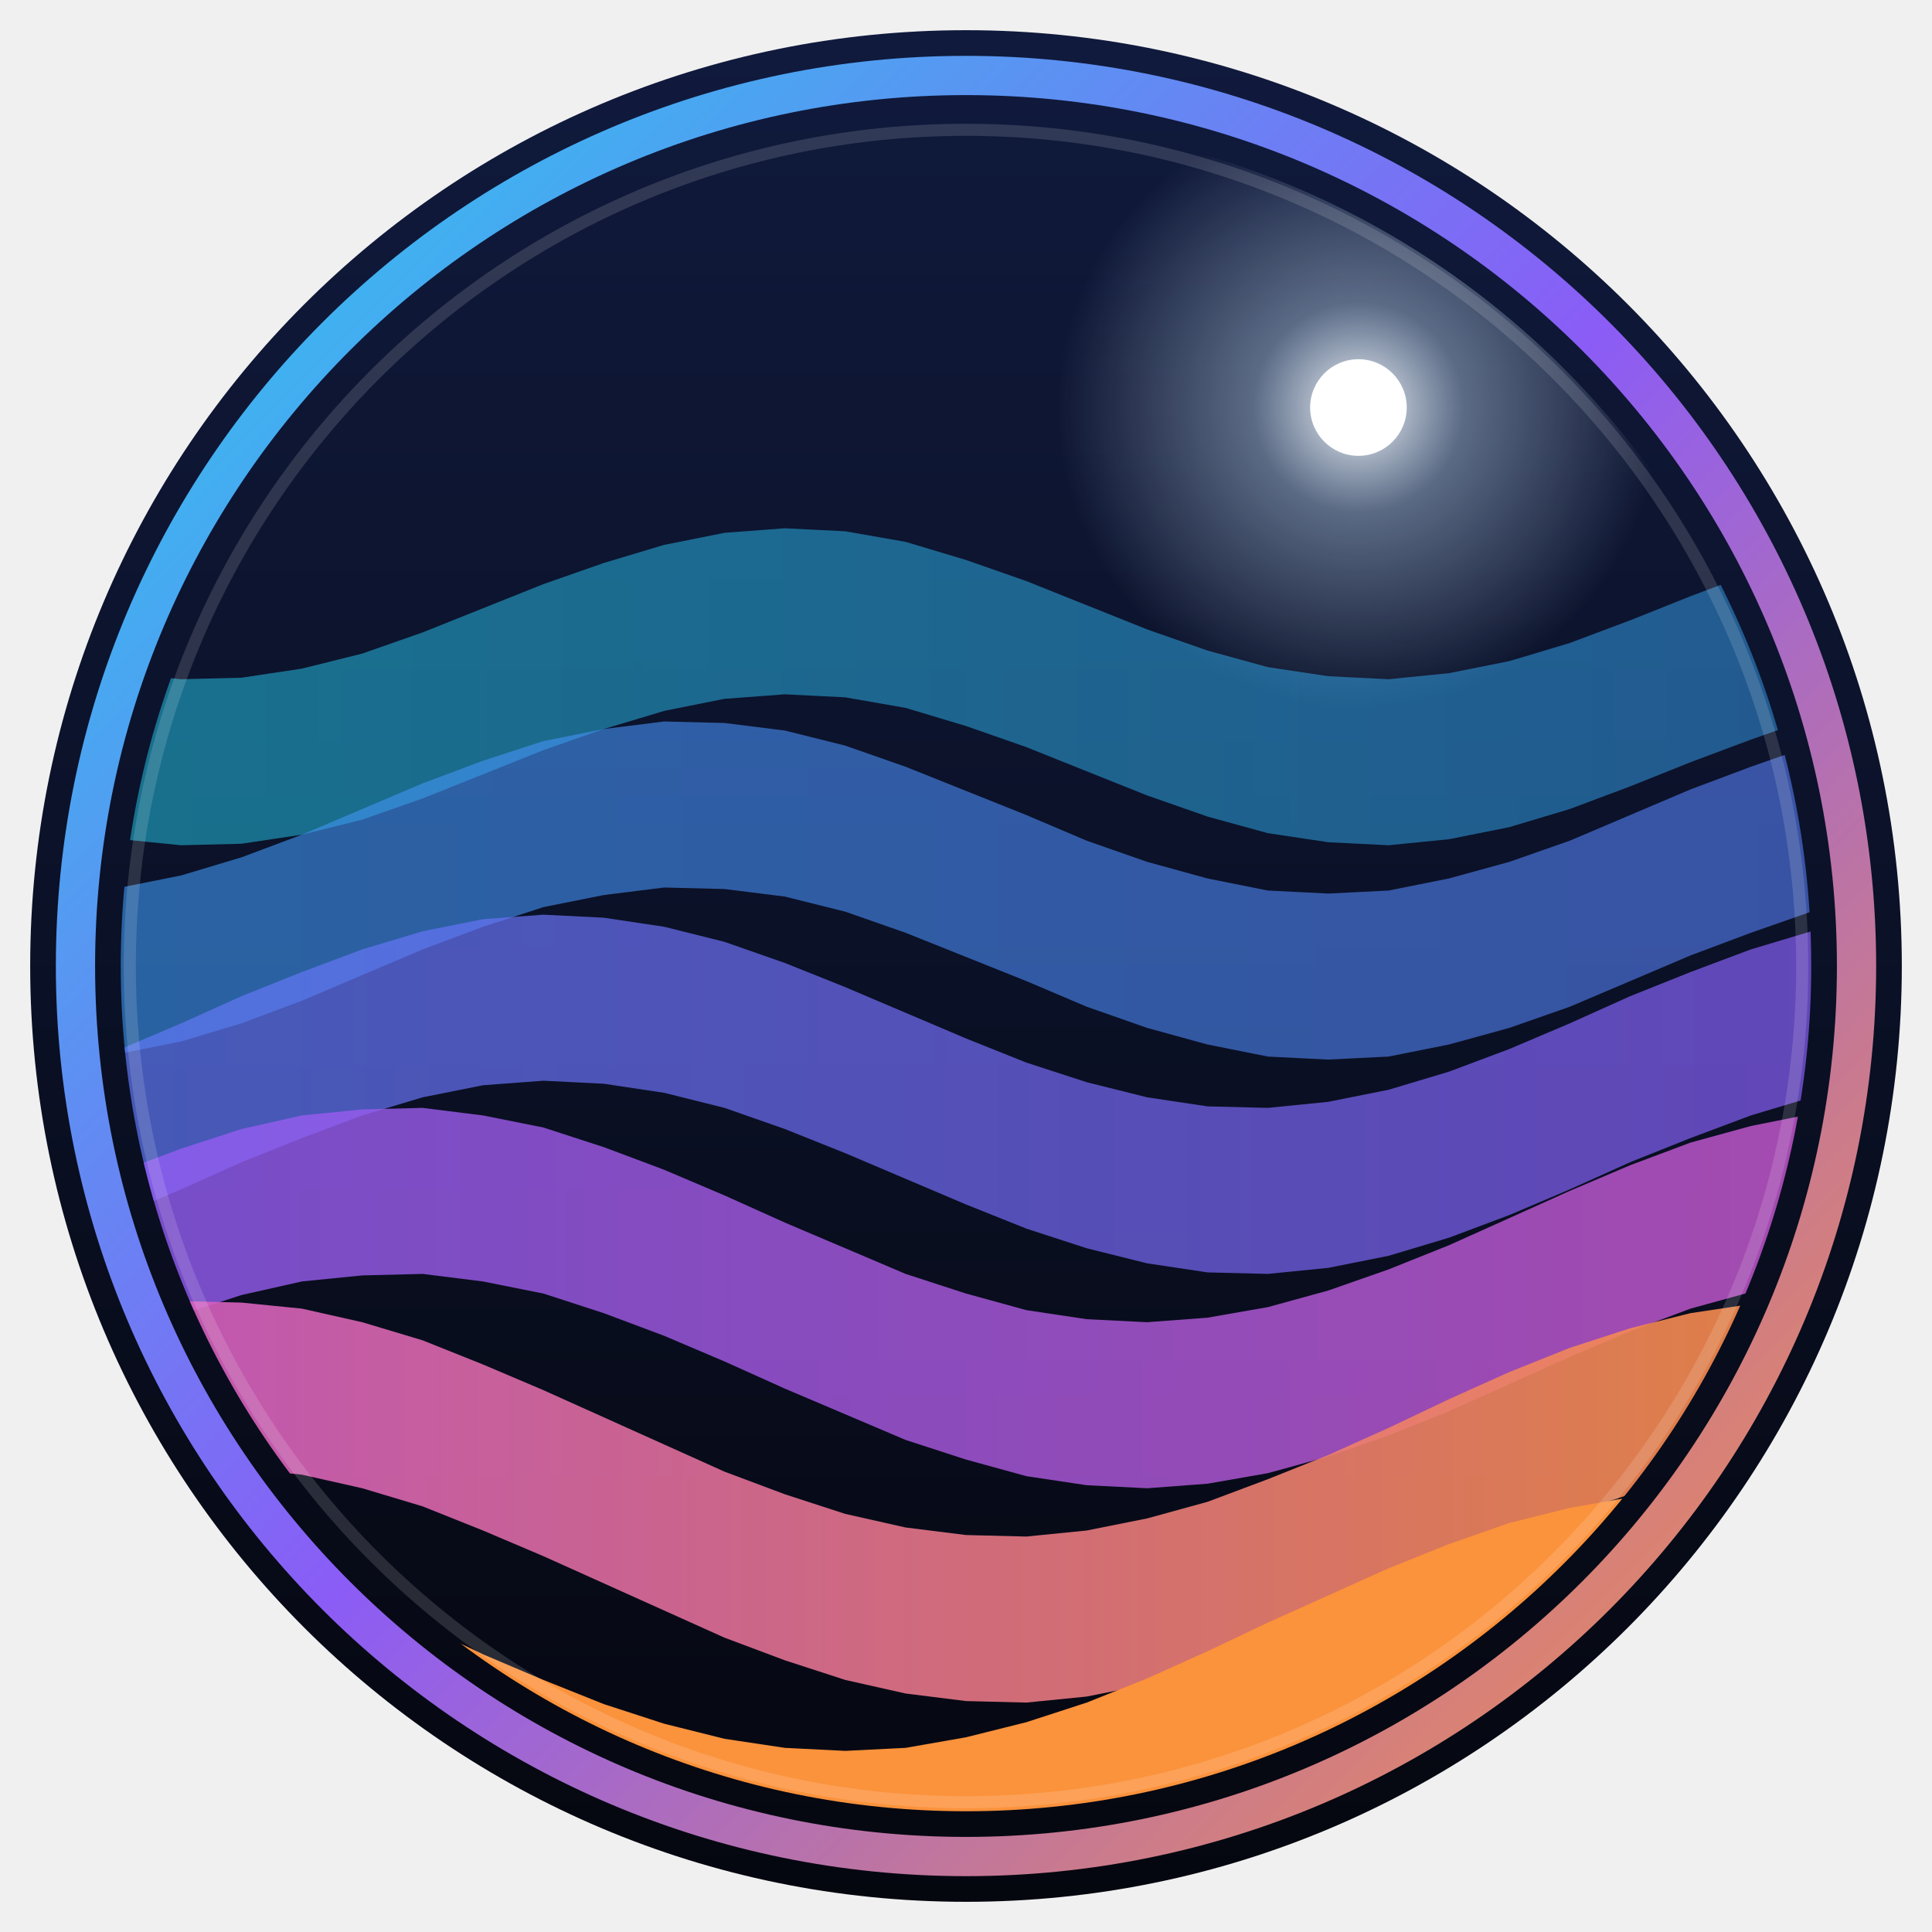
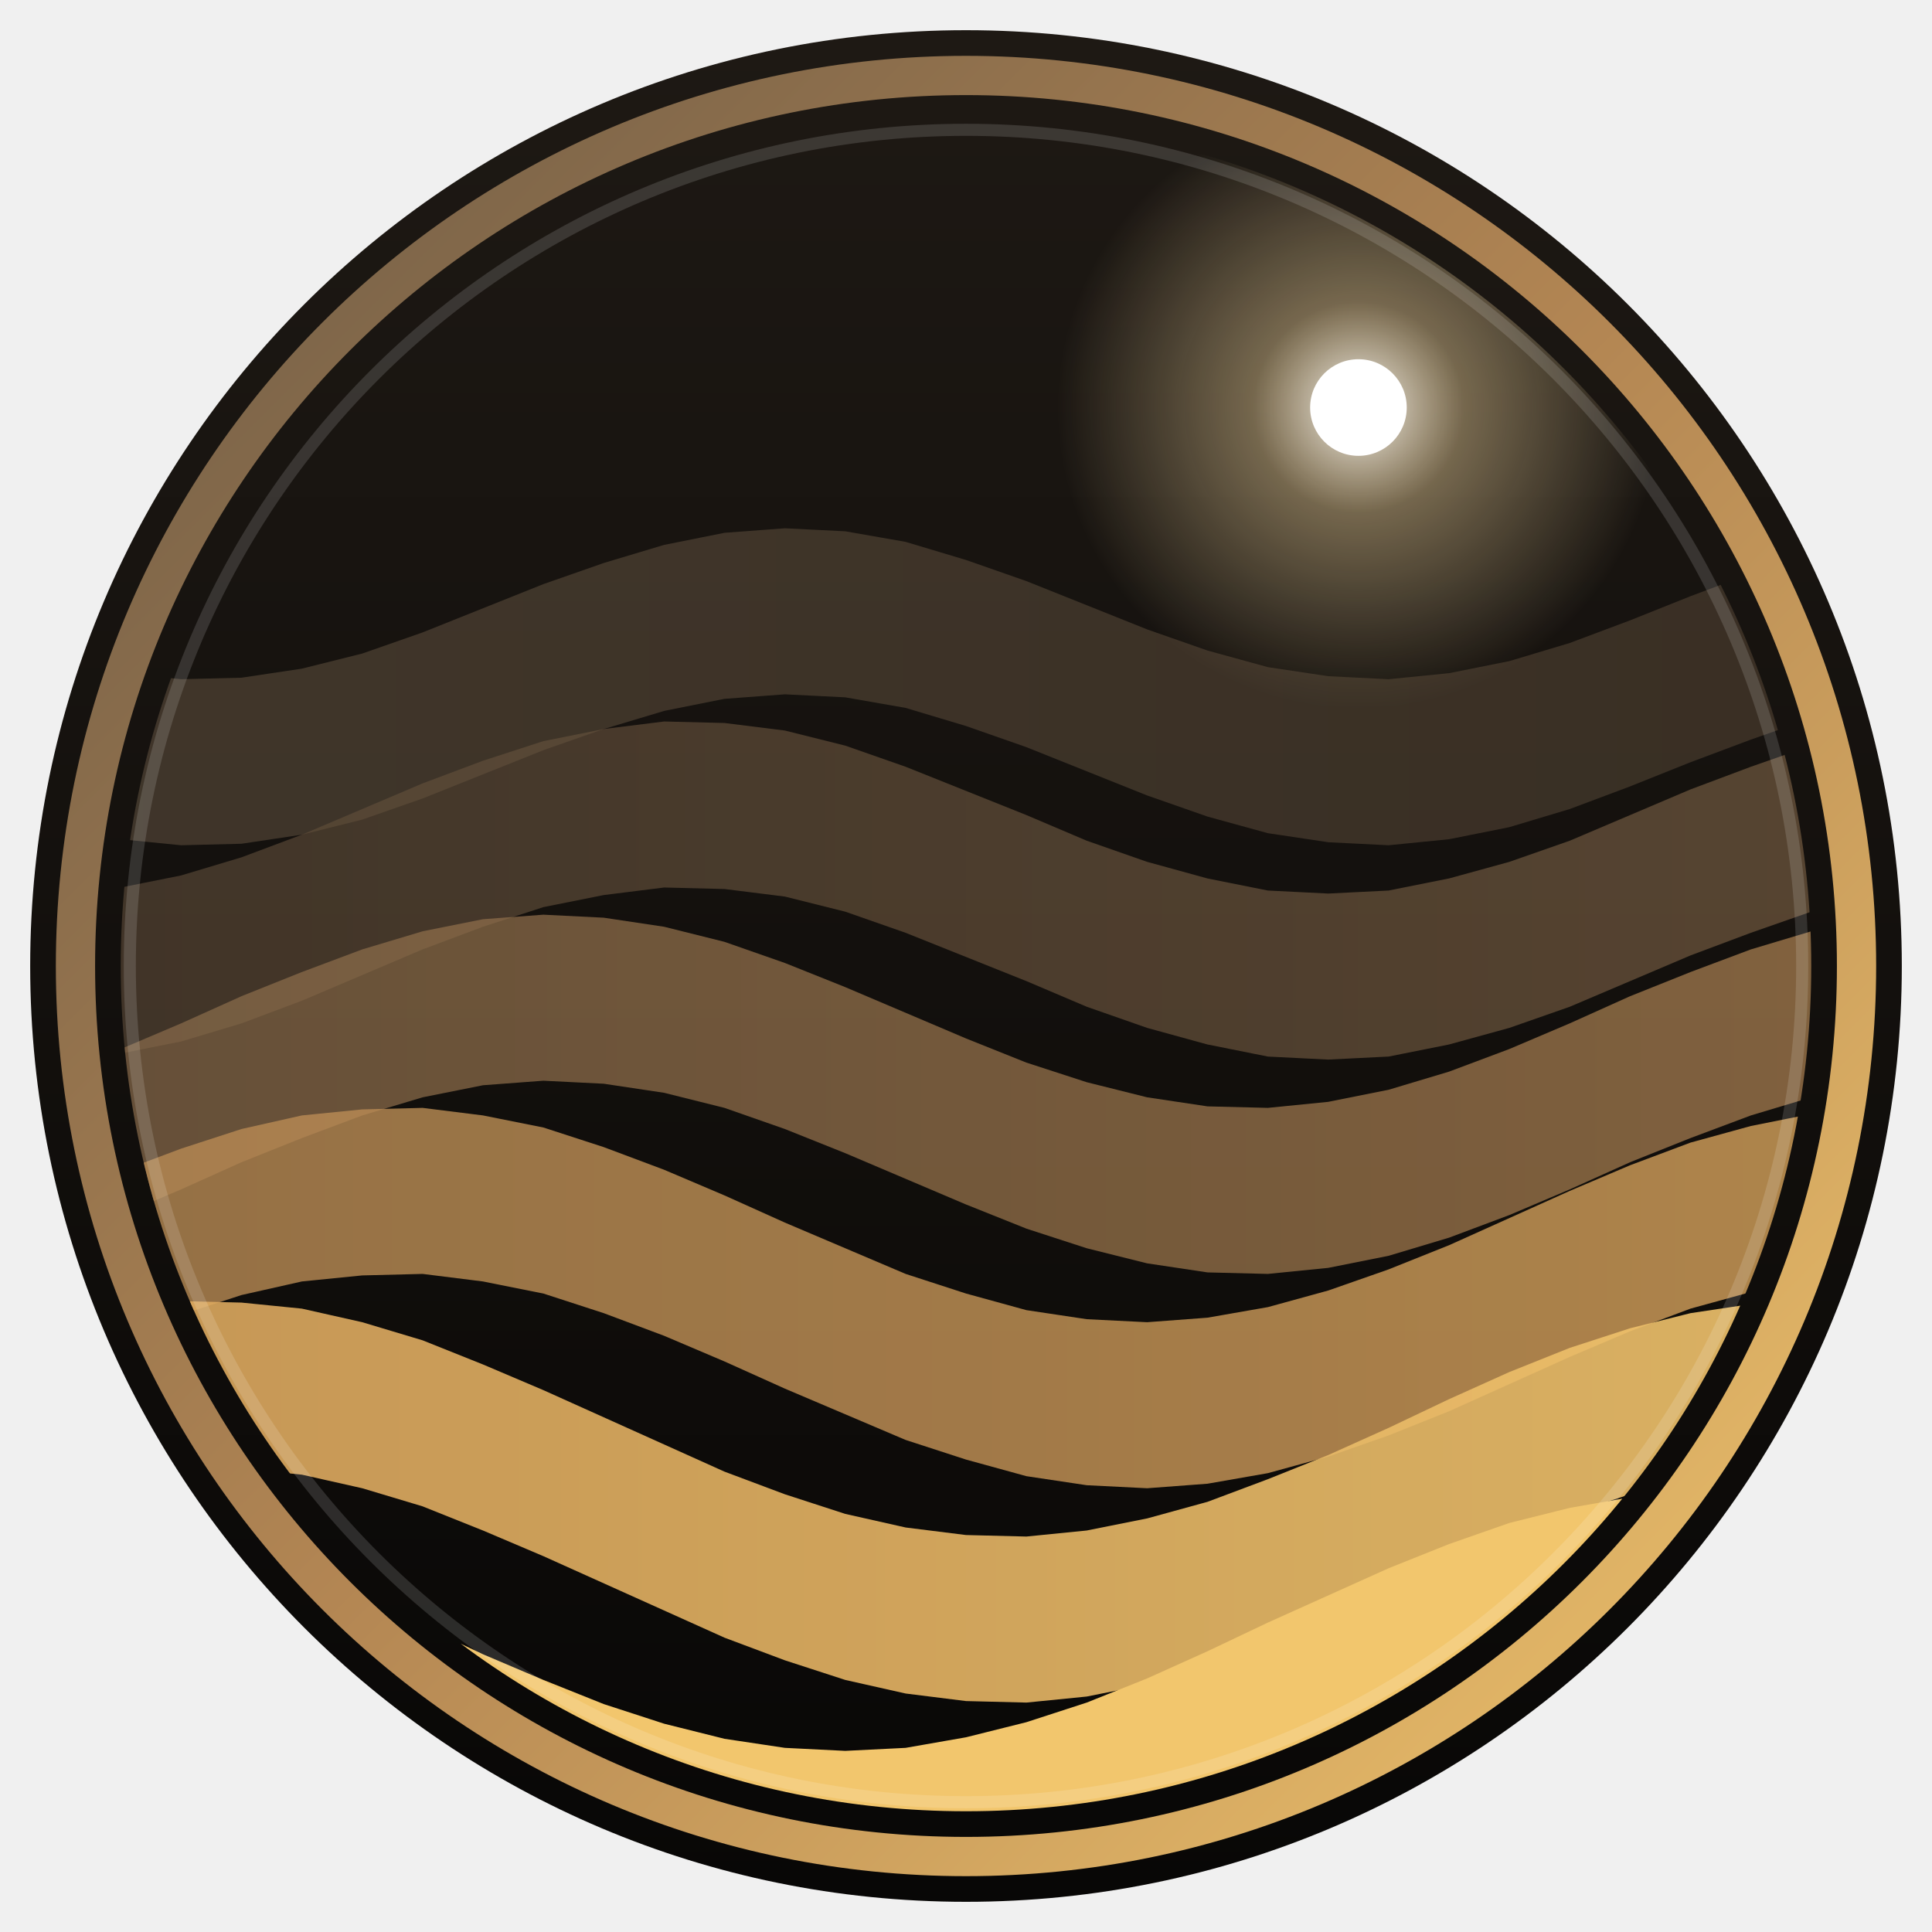
<svg xmlns="http://www.w3.org/2000/svg" viewBox="0 0 128 128">
  <defs>
    <linearGradient id="_R_0_bg" x1="0" y1="0" x2="0" y2="1">
-       <stop offset="0" stop-color="#101a3d" />
-       <stop offset="1" stop-color="#05070f" />
+       <stop offset="0" stop-color="#1e1914" />
+       <stop offset="1" stop-color="#080706" />
    </linearGradient>
    <linearGradient id="_R_0_ring" x1="0" y1="0" x2="1" y2="1">
-       <stop offset="0" stop-color="#22d3ee" />
-       <stop offset="0.5" stop-color="#8b5cf6" />
-       <stop offset="1" stop-color="#fb923c" />
+       <stop offset="0" stop-color="#6b5a46" />
+       <stop offset="0.5" stop-color="#b38653" />
+       <stop offset="1" stop-color="#f2c66d" />
    </linearGradient>
    <linearGradient id="_R_0_w0" x1="0" y1="0" x2="1" y2="0">
-       <stop offset="0" stop-color="#22d3ee" />
-       <stop offset="1" stop-color="#3b9cf5" />
+       <stop offset="0" stop-color="#6b5a46" />
+       <stop offset="1" stop-color="#5b4a38" />
    </linearGradient>
    <linearGradient id="_R_0_w1" x1="0" y1="0" x2="1" y2="0">
-       <stop offset="0" stop-color="#3b9cf5" />
-       <stop offset="1" stop-color="#5b7cf7" />
+       <stop offset="0" stop-color="#5b4a38" />
+       <stop offset="1" stop-color="#86694a" />
    </linearGradient>
    <linearGradient id="_R_0_w2" x1="0" y1="0" x2="1" y2="0">
-       <stop offset="0" stop-color="#5b7cf7" />
-       <stop offset="1" stop-color="#8b5cf6" />
+       <stop offset="0" stop-color="#86694a" />
+       <stop offset="1" stop-color="#b38653" />
    </linearGradient>
    <linearGradient id="_R_0_w3" x1="0" y1="0" x2="1" y2="0">
-       <stop offset="0" stop-color="#8b5cf6" />
-       <stop offset="1" stop-color="#d05ad0" />
+       <stop offset="0" stop-color="#b38653" />
+       <stop offset="1" stop-color="#d9a45c" />
    </linearGradient>
    <linearGradient id="_R_0_w4" x1="0" y1="0" x2="1" y2="0">
-       <stop offset="0" stop-color="#d05ad0" />
-       <stop offset="1" stop-color="#fb923c" />
+       <stop offset="0" stop-color="#d9a45c" />
+       <stop offset="1" stop-color="#f2c66d" />
    </linearGradient>
    <linearGradient id="_R_0_w5" x1="0" y1="0" x2="1" y2="0">
-       <stop offset="0" stop-color="#fb923c" />
-       <stop offset="1" stop-color="#fb923c" />
+       <stop offset="0" stop-color="#f2c66d" />
+       <stop offset="1" stop-color="#f2c66d" />
    </linearGradient>
    <radialGradient id="_R_0_pin">
      <stop offset="0" stop-color="#ffffff" stop-opacity="0.95" />
-       <stop offset="0.35" stop-color="#cfe9ff" stop-opacity="0.4" />
-       <stop offset="1" stop-color="#cfe9ff" stop-opacity="0" />
+       <stop offset="0.35" stop-color="#ffe2a8" stop-opacity="0.4" />
+       <stop offset="1" stop-color="#ffe2a8" stop-opacity="0" />
    </radialGradient>
    <clipPath id="_R_0_c">
      <circle cx="64" cy="64" r="56" />
    </clipPath>
  </defs>
  <circle cx="64" cy="64" r="62" fill="url(#_R_0_bg)" />
  <g clip-path="url(#_R_0_c)">
    <circle cx="90" cy="27" r="20" fill="url(#_R_0_pin)" />
    <circle cx="90" cy="27" r="3.2" fill="#ffffff" />
    <path d="M-4.0 40.9L0.0 42.4L4.0 43.7L8.0 44.6L12.0 45.0L16.0 44.9L20.0 44.3L24.0 43.3L28.0 41.9L32.0 40.3L36.0 38.7L40.0 37.3L44.0 36.1L48.0 35.3L52.0 35.0L56.0 35.2L60.0 35.9L64.0 37.1L68.0 38.5L72.0 40.1L76.0 41.7L80.0 43.1L84.0 44.2L88.0 44.8L92.0 45.0L96.0 44.6L100.0 43.8L104.0 42.6L108.0 41.1L112.0 39.5L116.0 38.0L120.0 36.6L124.0 35.6L128.0 35.1L132.0 35.0L132.0 46.0L128.0 46.1L124.0 46.6L120.0 47.6L116.0 49.0L112.0 50.5L108.0 52.1L104.0 53.6L100.0 54.8L96.0 55.6L92.0 56.0L88.0 55.8L84.0 55.2L80.0 54.1L76.0 52.7L72.0 51.1L68.0 49.5L64.0 48.1L60.0 46.9L56.0 46.2L52.0 46.0L48.0 46.3L44.0 47.1L40.0 48.3L36.0 49.7L32.0 51.3L28.0 52.9L24.0 54.3L20.0 55.3L16.0 55.9L12.0 56.0L8.0 55.6L4.0 54.7L0.0 53.4L-4.0 51.9Z" fill="url(#_R_0_w0)" opacity="0.5" />
    <path d="M-4.0 58.5L0.0 59.1L4.0 59.2L8.0 58.8L12.0 58.0L16.0 56.8L20.0 55.3L24.0 53.6L28.0 51.9L32.0 50.4L36.0 49.1L40.0 48.3L44.0 47.8L48.0 47.9L52.0 48.4L56.0 49.4L60.0 50.8L64.0 52.4L68.0 54.0L72.0 55.7L76.0 57.1L80.0 58.2L84.0 59.0L88.0 59.2L92.0 59.0L96.0 58.2L100.0 57.1L104.0 55.7L108.0 54.0L112.0 52.3L116.0 50.8L120.0 49.4L124.0 48.4L128.0 47.9L132.0 47.8L132.0 58.8L128.0 58.9L124.0 59.4L120.0 60.4L116.0 61.8L112.0 63.3L108.0 65.0L104.0 66.7L100.0 68.1L96.0 69.2L92.0 70.0L88.0 70.2L84.0 70.0L80.0 69.2L76.0 68.1L72.0 66.7L68.0 65.0L64.0 63.4L60.0 61.8L56.0 60.4L52.0 59.4L48.0 58.9L44.0 58.8L40.0 59.3L36.0 60.1L32.0 61.4L28.0 62.9L24.0 64.6L20.0 66.3L16.0 67.8L12.0 69.0L8.0 69.8L4.0 70.2L0.0 70.1L-4.0 69.5Z" fill="url(#_R_0_w1)" opacity="0.6" />
    <path d="M-4.0 73.0L0.0 72.2L4.0 71.0L8.0 69.5L12.0 67.8L16.0 66.0L20.0 64.4L24.0 62.9L28.0 61.7L32.0 60.9L36.0 60.6L40.0 60.8L44.0 61.4L48.0 62.4L52.0 63.8L56.0 65.4L60.0 67.1L64.0 68.8L68.0 70.4L72.0 71.7L76.0 72.7L80.0 73.3L84.0 73.4L88.0 73.0L92.0 72.2L96.0 71.0L100.0 69.5L104.0 67.8L108.0 66.0L112.0 64.4L116.0 62.9L120.0 61.7L124.0 60.9L128.0 60.6L132.0 60.8L132.0 71.8L128.0 71.6L124.0 71.9L120.0 72.7L116.0 73.9L112.0 75.4L108.0 77.0L104.0 78.8L100.0 80.5L96.0 82.0L92.0 83.2L88.0 84.0L84.0 84.4L80.0 84.3L76.0 83.7L72.0 82.7L68.0 81.4L64.0 79.8L60.0 78.1L56.0 76.4L52.0 74.8L48.0 73.4L44.0 72.4L40.0 71.8L36.0 71.6L32.0 71.9L28.0 72.7L24.0 73.9L20.0 75.4L16.0 77.0L12.0 78.8L8.0 80.5L4.0 82.0L0.0 83.2L-4.0 84.0Z" fill="url(#_R_0_w2)" opacity="0.7" />
    <path d="M-4.0 82.9L0.0 81.1L4.0 79.4L8.0 77.6L12.0 76.1L16.0 74.8L20.0 73.9L24.0 73.5L28.0 73.4L32.0 73.9L36.0 74.7L40.0 76.0L44.0 77.5L48.0 79.2L52.0 81.0L56.0 82.7L60.0 84.4L64.0 85.7L68.0 86.8L72.0 87.4L76.0 87.6L80.0 87.3L84.0 86.6L88.0 85.5L92.0 84.1L96.0 82.5L100.0 80.7L104.0 78.9L108.0 77.2L112.0 75.7L116.0 74.6L120.0 73.8L124.0 73.4L128.0 73.5L132.0 74.1L132.0 85.1L128.0 84.5L124.0 84.4L120.0 84.8L116.0 85.6L112.0 86.7L108.0 88.2L104.0 89.9L100.0 91.7L96.0 93.5L92.0 95.1L88.0 96.5L84.0 97.6L80.0 98.3L76.0 98.6L72.0 98.4L68.0 97.8L64.0 96.7L60.0 95.4L56.0 93.7L52.0 92.0L48.0 90.2L44.0 88.5L40.0 87.0L36.0 85.7L32.0 84.9L28.0 84.4L24.0 84.5L20.0 84.9L16.0 85.8L12.0 87.1L8.0 88.6L4.0 90.4L0.0 92.1L-4.0 93.9Z" fill="url(#_R_0_w3)" opacity="0.8" />
    <path d="M-4.0 90.1L0.0 88.6L4.0 87.5L8.0 86.6L12.0 86.2L16.0 86.3L20.0 86.7L24.0 87.6L28.0 88.8L32.0 90.4L36.0 92.1L40.0 93.9L44.0 95.7L48.0 97.5L52.0 99.0L56.0 100.3L60.0 101.2L64.0 101.7L68.0 101.8L72.0 101.4L76.0 100.6L80.0 99.5L84.0 98.0L88.0 96.4L92.0 94.6L96.0 92.7L100.0 90.9L104.0 89.3L108.0 88.0L112.0 87.0L116.0 86.4L120.0 86.2L124.0 86.5L128.0 87.1L132.0 88.2L132.0 99.2L128.0 98.1L124.0 97.5L120.0 97.2L116.0 97.4L112.0 98.0L108.0 99.0L104.0 100.3L100.0 101.9L96.0 103.7L92.0 105.6L88.0 107.4L84.0 109.0L80.0 110.5L76.0 111.6L72.0 112.4L68.0 112.8L64.0 112.7L60.0 112.2L56.0 111.3L52.0 110.0L48.0 108.5L44.0 106.7L40.0 104.9L36.0 103.1L32.0 101.4L28.0 99.8L24.0 98.6L20.0 97.7L16.0 97.3L12.0 97.2L8.0 97.6L4.0 98.5L0.0 99.6L-4.0 101.1Z" fill="url(#_R_0_w4)" opacity="0.9" />
    <path d="M-4.0 99.1L0.0 99.0L4.0 99.3L8.0 100.0L12.0 101.0L16.0 102.4L20.0 104.0L24.0 105.8L28.0 107.7L32.0 109.6L36.0 111.3L40.0 112.9L44.0 114.2L48.0 115.2L52.0 115.8L56.0 116.0L60.0 115.8L64.0 115.1L68.0 114.1L72.0 112.8L76.0 111.2L80.0 109.4L84.0 107.5L88.0 105.7L92.0 103.9L96.0 102.3L100.0 100.9L104.0 99.9L108.0 99.2L112.0 99.0L116.0 99.2L120.0 99.8L124.0 100.7L128.0 102.0L132.0 103.6L132.0 114.6L128.0 113.0L124.0 111.7L120.0 110.8L116.0 110.2L112.0 110.0L108.0 110.2L104.0 110.9L100.0 111.9L96.0 113.3L92.0 114.9L88.0 116.7L84.0 118.5L80.0 120.4L76.0 122.2L72.0 123.8L68.0 125.1L64.0 126.1L60.0 126.8L56.0 127.0L52.0 126.8L48.0 126.2L44.0 125.2L40.0 123.9L36.0 122.3L32.0 120.6L28.0 118.7L24.0 116.8L20.0 115.0L16.0 113.4L12.0 112.0L8.0 111.0L4.0 110.3L0.0 110.0L-4.0 110.1Z" fill="url(#_R_0_w5)" opacity="1" />
  </g>
  <circle cx="64" cy="64" r="59" fill="none" stroke="url(#_R_0_ring)" stroke-width="2.6" />
  <circle cx="64" cy="64" r="55.4" fill="none" stroke="#ffffff" stroke-opacity="0.14" stroke-width="0.8" />
</svg>
